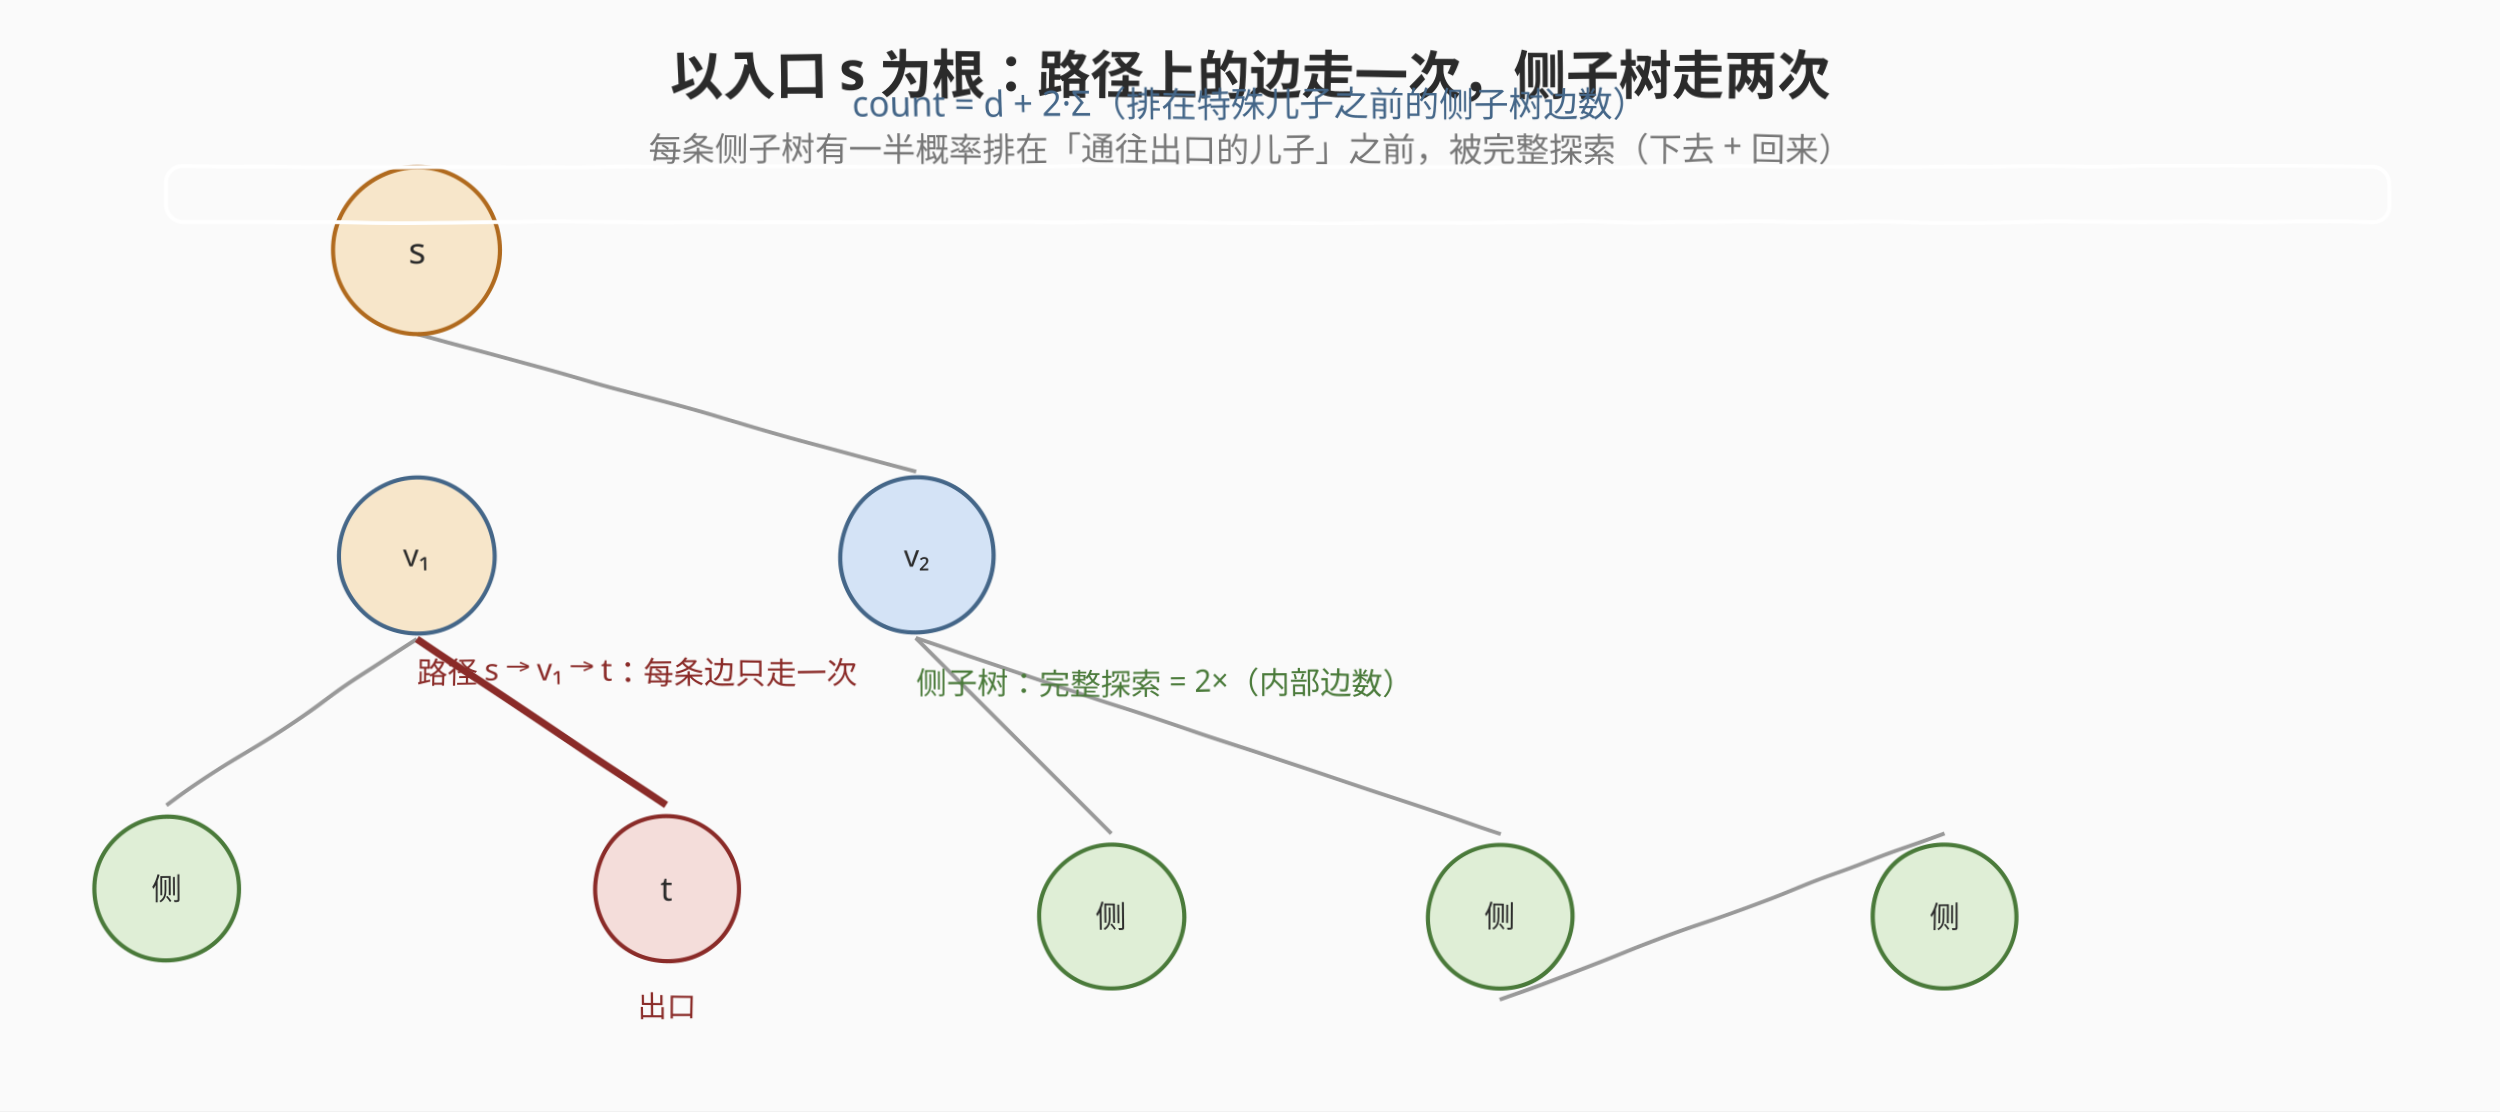
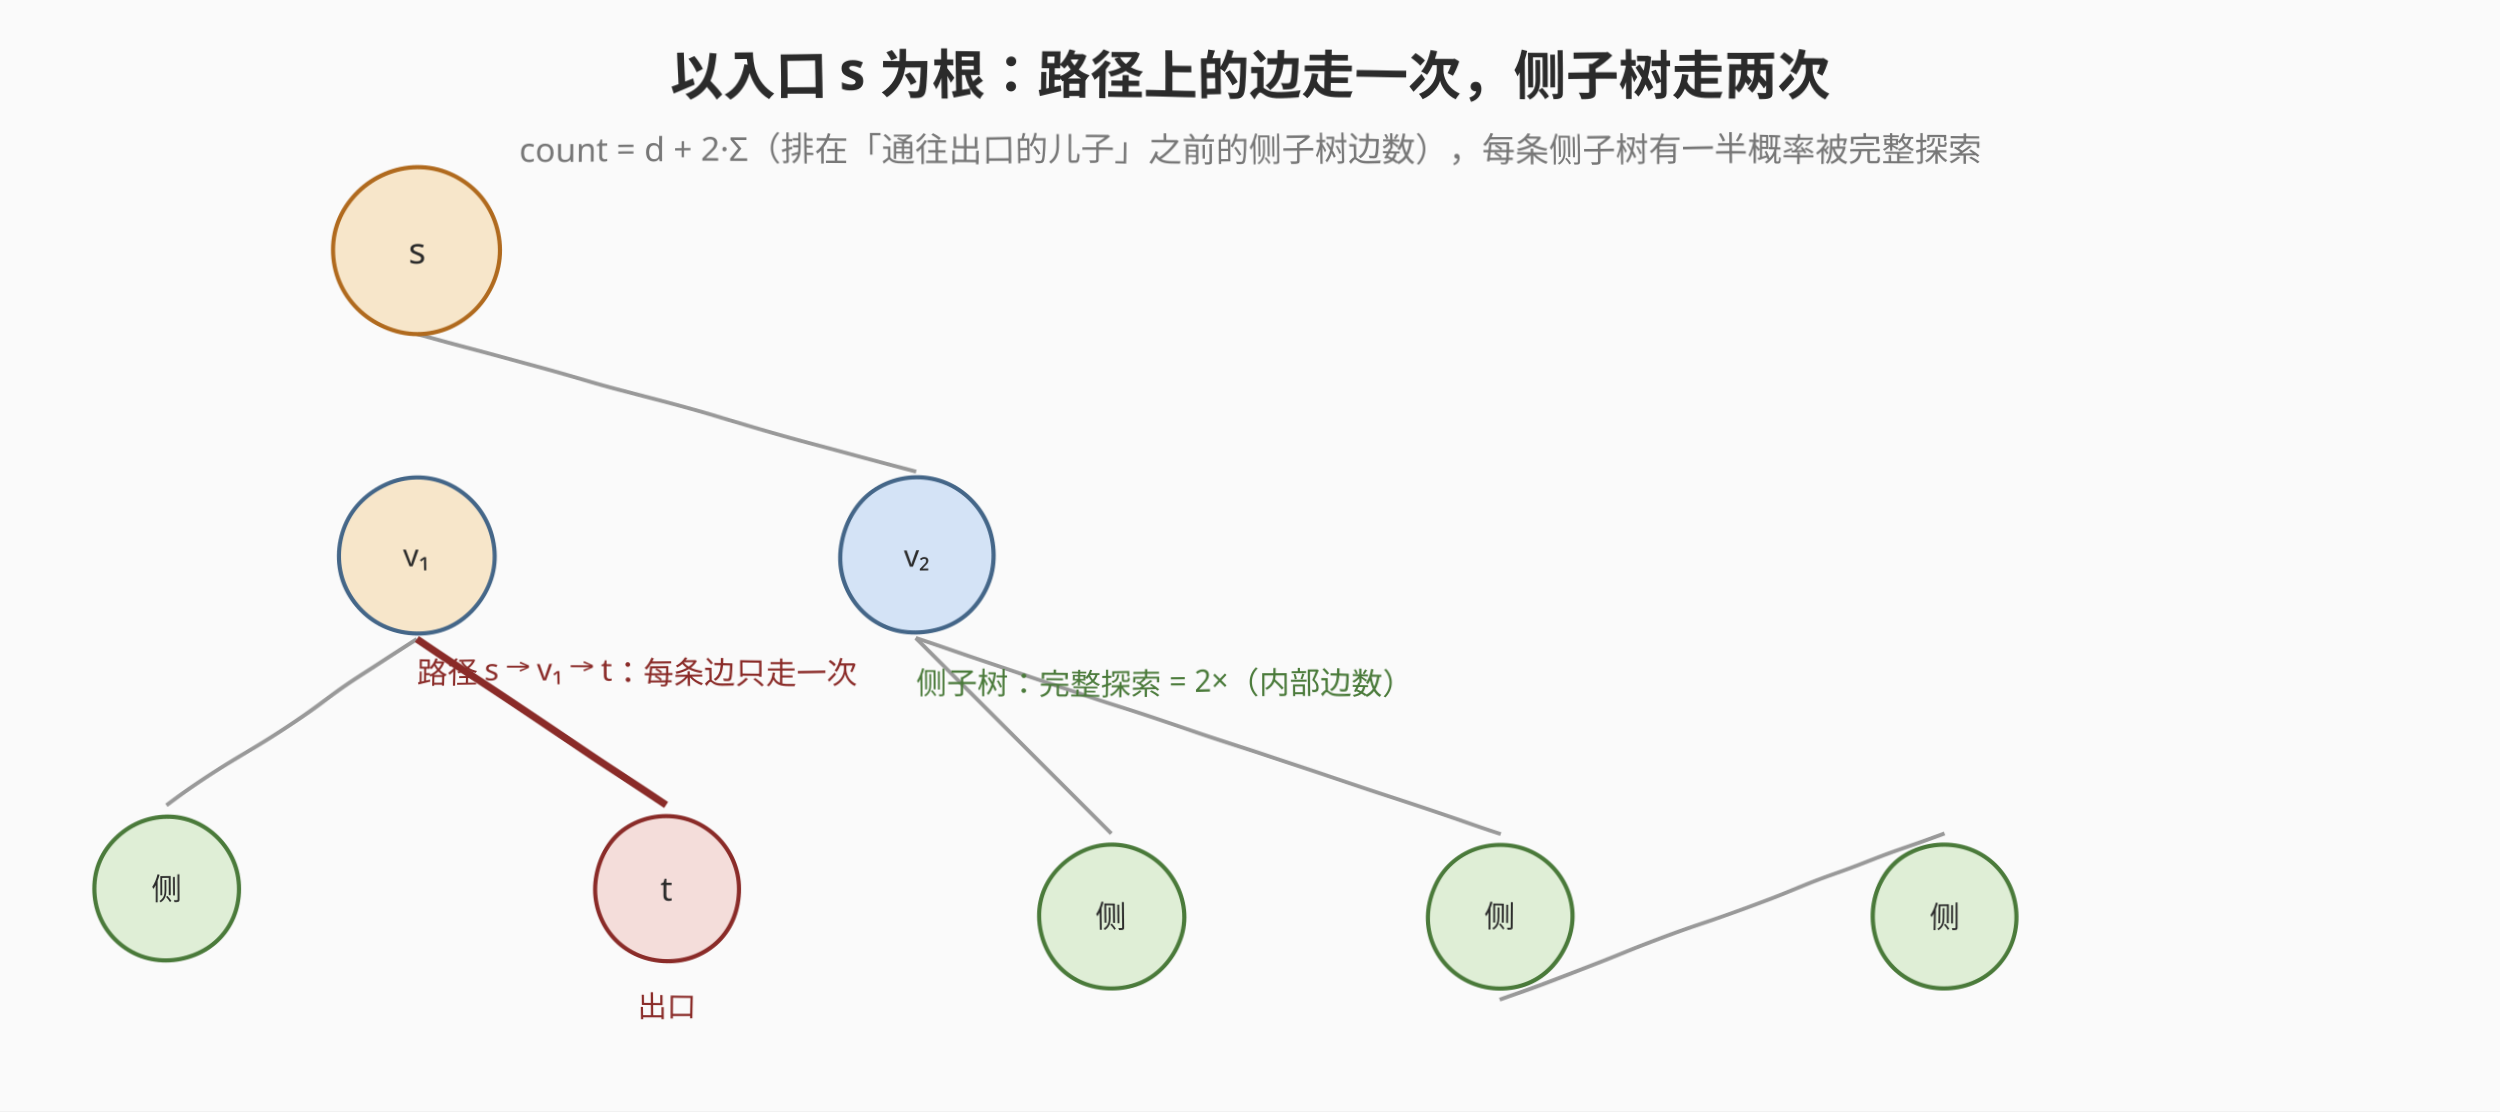
<svg xmlns="http://www.w3.org/2000/svg" width="900" height="400" viewBox="0 0 900 400" font-family="'Comic Sans MS','Marker Felt','Segoe UI','Kaiti SC',楷体,cursive">
  <defs>
    <filter id="rough2" x="-4%" y="-4%" width="108%" height="108%">
      <feTurbulence type="fractalNoise" baseFrequency="0.022" numOctaves="2" seed="173" />
      <feDisplacementMap in="SourceGraphic" scale="1.5" />
    </filter>
    <marker id="arr" markerWidth="9" markerHeight="9" refX="7" refY="4.5" orient="auto">
      <path d="M0,0 L9,4.5 L0,9 z" fill="#446688" />
    </marker>
  </defs>
  <rect width="900" height="400" fill="#fafafa" />
  <text x="450.0" y="34" text-anchor="middle" font-size="19" fill="#2b2b2b" font-weight="bold" filter="url(#rough2)">以入口 s 为根：路径上的边走一次，侧子树走两次</text>
-   <text x="450.0" y="58" text-anchor="middle" font-size="12" fill="#777777" filter="url(#rough2)">每条侧子树有一半概率排在「通往出口的儿子」之前，被完整探索（下去 + 回来）</text>
+   <text x="450.0" y="58" text-anchor="middle" font-size="12" fill="#777777" filter="url(#rough2)">count = d + 2·Σ（排在「通往出口的儿子」之前的侧子树边数），每条侧子树有一半概率被完整探索</text>
  <g filter="url(#rough2)">
    <line x1="150" y1="120" x2="150" y2="170" stroke="#8a2b28" stroke-width="2.6" />
  </g>
  <g filter="url(#rough2)">
    <line x1="150" y1="230" x2="60" y2="290" stroke="#999999" stroke-width="1.4" />
  </g>
  <g filter="url(#rough2)">
    <line x1="150" y1="230" x2="240" y2="290" stroke="#8a2b28" stroke-width="2.6" />
  </g>
  <g filter="url(#rough2)">
    <line x1="150" y1="120" x2="330" y2="170" stroke="#999999" stroke-width="1.4" />
  </g>
  <g filter="url(#rough2)">
    <line x1="330" y1="230" x2="400" y2="300" stroke="#999999" stroke-width="1.4" />
  </g>
  <g filter="url(#rough2)">
    <line x1="330" y1="230" x2="540" y2="300" stroke="#999999" stroke-width="1.4" />
  </g>
  <g filter="url(#rough2)">
    <line x1="540" y1="360" x2="700" y2="300" stroke="#999999" stroke-width="1.4" />
  </g>
  <g filter="url(#rough2)">
    <circle cx="150" cy="90" r="30" fill="#f6e3c4" fill-opacity="0.9" stroke="#b06a1e" stroke-width="1.5" />
  </g>
  <text x="150" y="94.68" text-anchor="middle" font-size="13" fill="#2b2b2b" filter="url(#rough2)">s</text>
  <g filter="url(#rough2)">
    <circle cx="150" cy="200" r="28" fill="#f6e3c4" fill-opacity="0.9" stroke="#446688" stroke-width="1.5" />
  </g>
  <text x="150" y="203.96" text-anchor="middle" font-size="11" fill="#2b2b2b" filter="url(#rough2)">v₁</text>
  <g filter="url(#rough2)">
    <circle cx="330" cy="200" r="28" fill="#cfe0f5" fill-opacity="0.9" stroke="#446688" stroke-width="1.5" />
  </g>
  <text x="330" y="203.96" text-anchor="middle" font-size="11" fill="#2b2b2b" filter="url(#rough2)">v₂</text>
  <g filter="url(#rough2)">
    <circle cx="60" cy="320" r="26" fill="#dcecd2" fill-opacity="0.9" stroke="#4a7a3a" stroke-width="1.5" />
  </g>
  <text x="60" y="323.96" text-anchor="middle" font-size="11" fill="#2b2b2b" filter="url(#rough2)">侧</text>
  <g filter="url(#rough2)">
    <circle cx="240" cy="320" r="26" fill="#f3d9d6" fill-opacity="0.9" stroke="#8a2b28" stroke-width="1.5" />
  </g>
  <text x="240" y="324.32" text-anchor="middle" font-size="12" fill="#2b2b2b" filter="url(#rough2)">t</text>
  <g filter="url(#rough2)">
    <circle cx="400" cy="330" r="26" fill="#dcecd2" fill-opacity="0.9" stroke="#4a7a3a" stroke-width="1.5" />
  </g>
  <text x="400" y="333.96" text-anchor="middle" font-size="11" fill="#2b2b2b" filter="url(#rough2)">侧</text>
  <g filter="url(#rough2)">
    <circle cx="540" cy="330" r="26" fill="#dcecd2" fill-opacity="0.9" stroke="#4a7a3a" stroke-width="1.5" />
  </g>
  <text x="540" y="333.96" text-anchor="middle" font-size="11" fill="#2b2b2b" filter="url(#rough2)">侧</text>
  <g filter="url(#rough2)">
    <circle cx="700" cy="330" r="26" fill="#dcecd2" fill-opacity="0.9" stroke="#4a7a3a" stroke-width="1.5" />
  </g>
  <text x="700" y="333.96" text-anchor="middle" font-size="11" fill="#2b2b2b" filter="url(#rough2)">侧</text>
  <text x="240" y="366" text-anchor="middle" font-size="10.5" fill="#8a2b28" filter="url(#rough2)">出口</text>
  <text x="150" y="246" text-anchor="start" font-size="11" fill="#8a2b28" filter="url(#rough2)">路径 s → v₁ → t：每条边只走一次</text>
  <text x="330" y="250" text-anchor="start" font-size="11" fill="#4a7a3a" filter="url(#rough2)">侧子树：完整探索 = 2×（内部边数）</text>
-   <g filter="url(#rough2)">
-     <rect x="60" y="60" width="800" height="20" rx="6" fill="#ffffff" fill-opacity="0" stroke="#ffffff" stroke-width="1.4" />
-   </g>
-   <text x="450" y="42" text-anchor="middle" font-size="12.5" fill="#446688" filter="url(#rough2)">count = d + 2·Σ（排在特殊儿子之前的侧子树边数）</text>
</svg>
